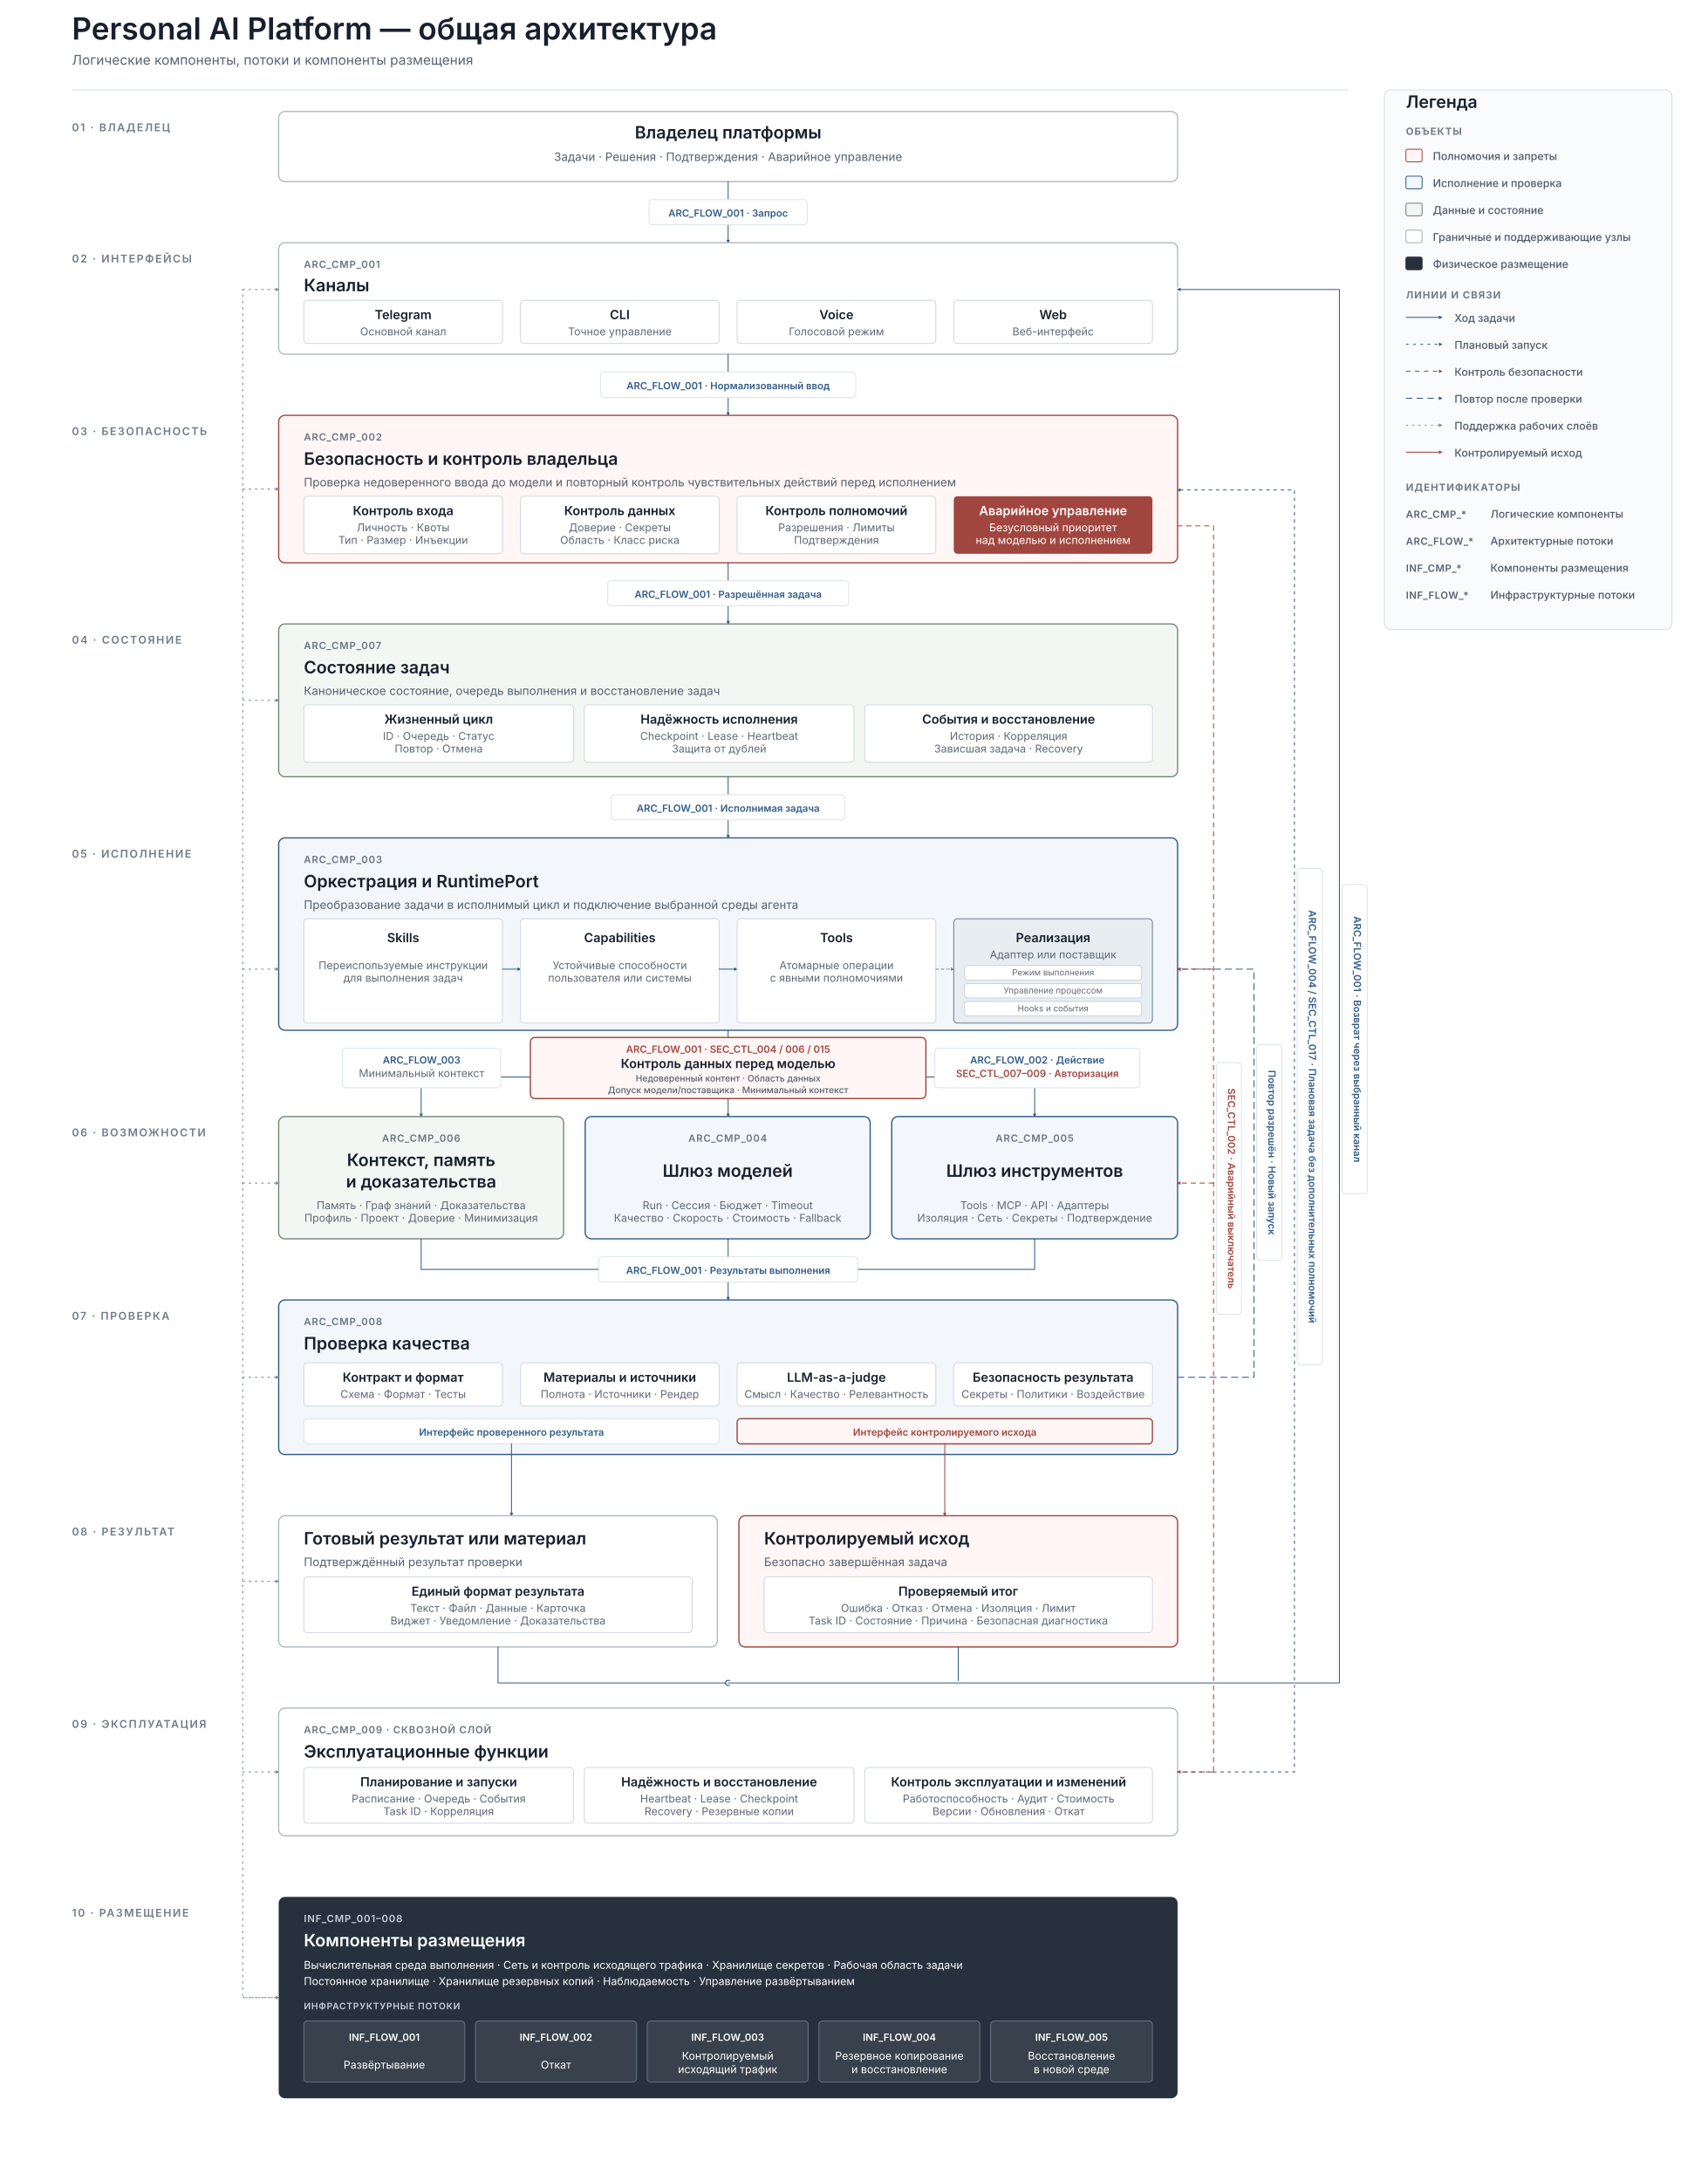
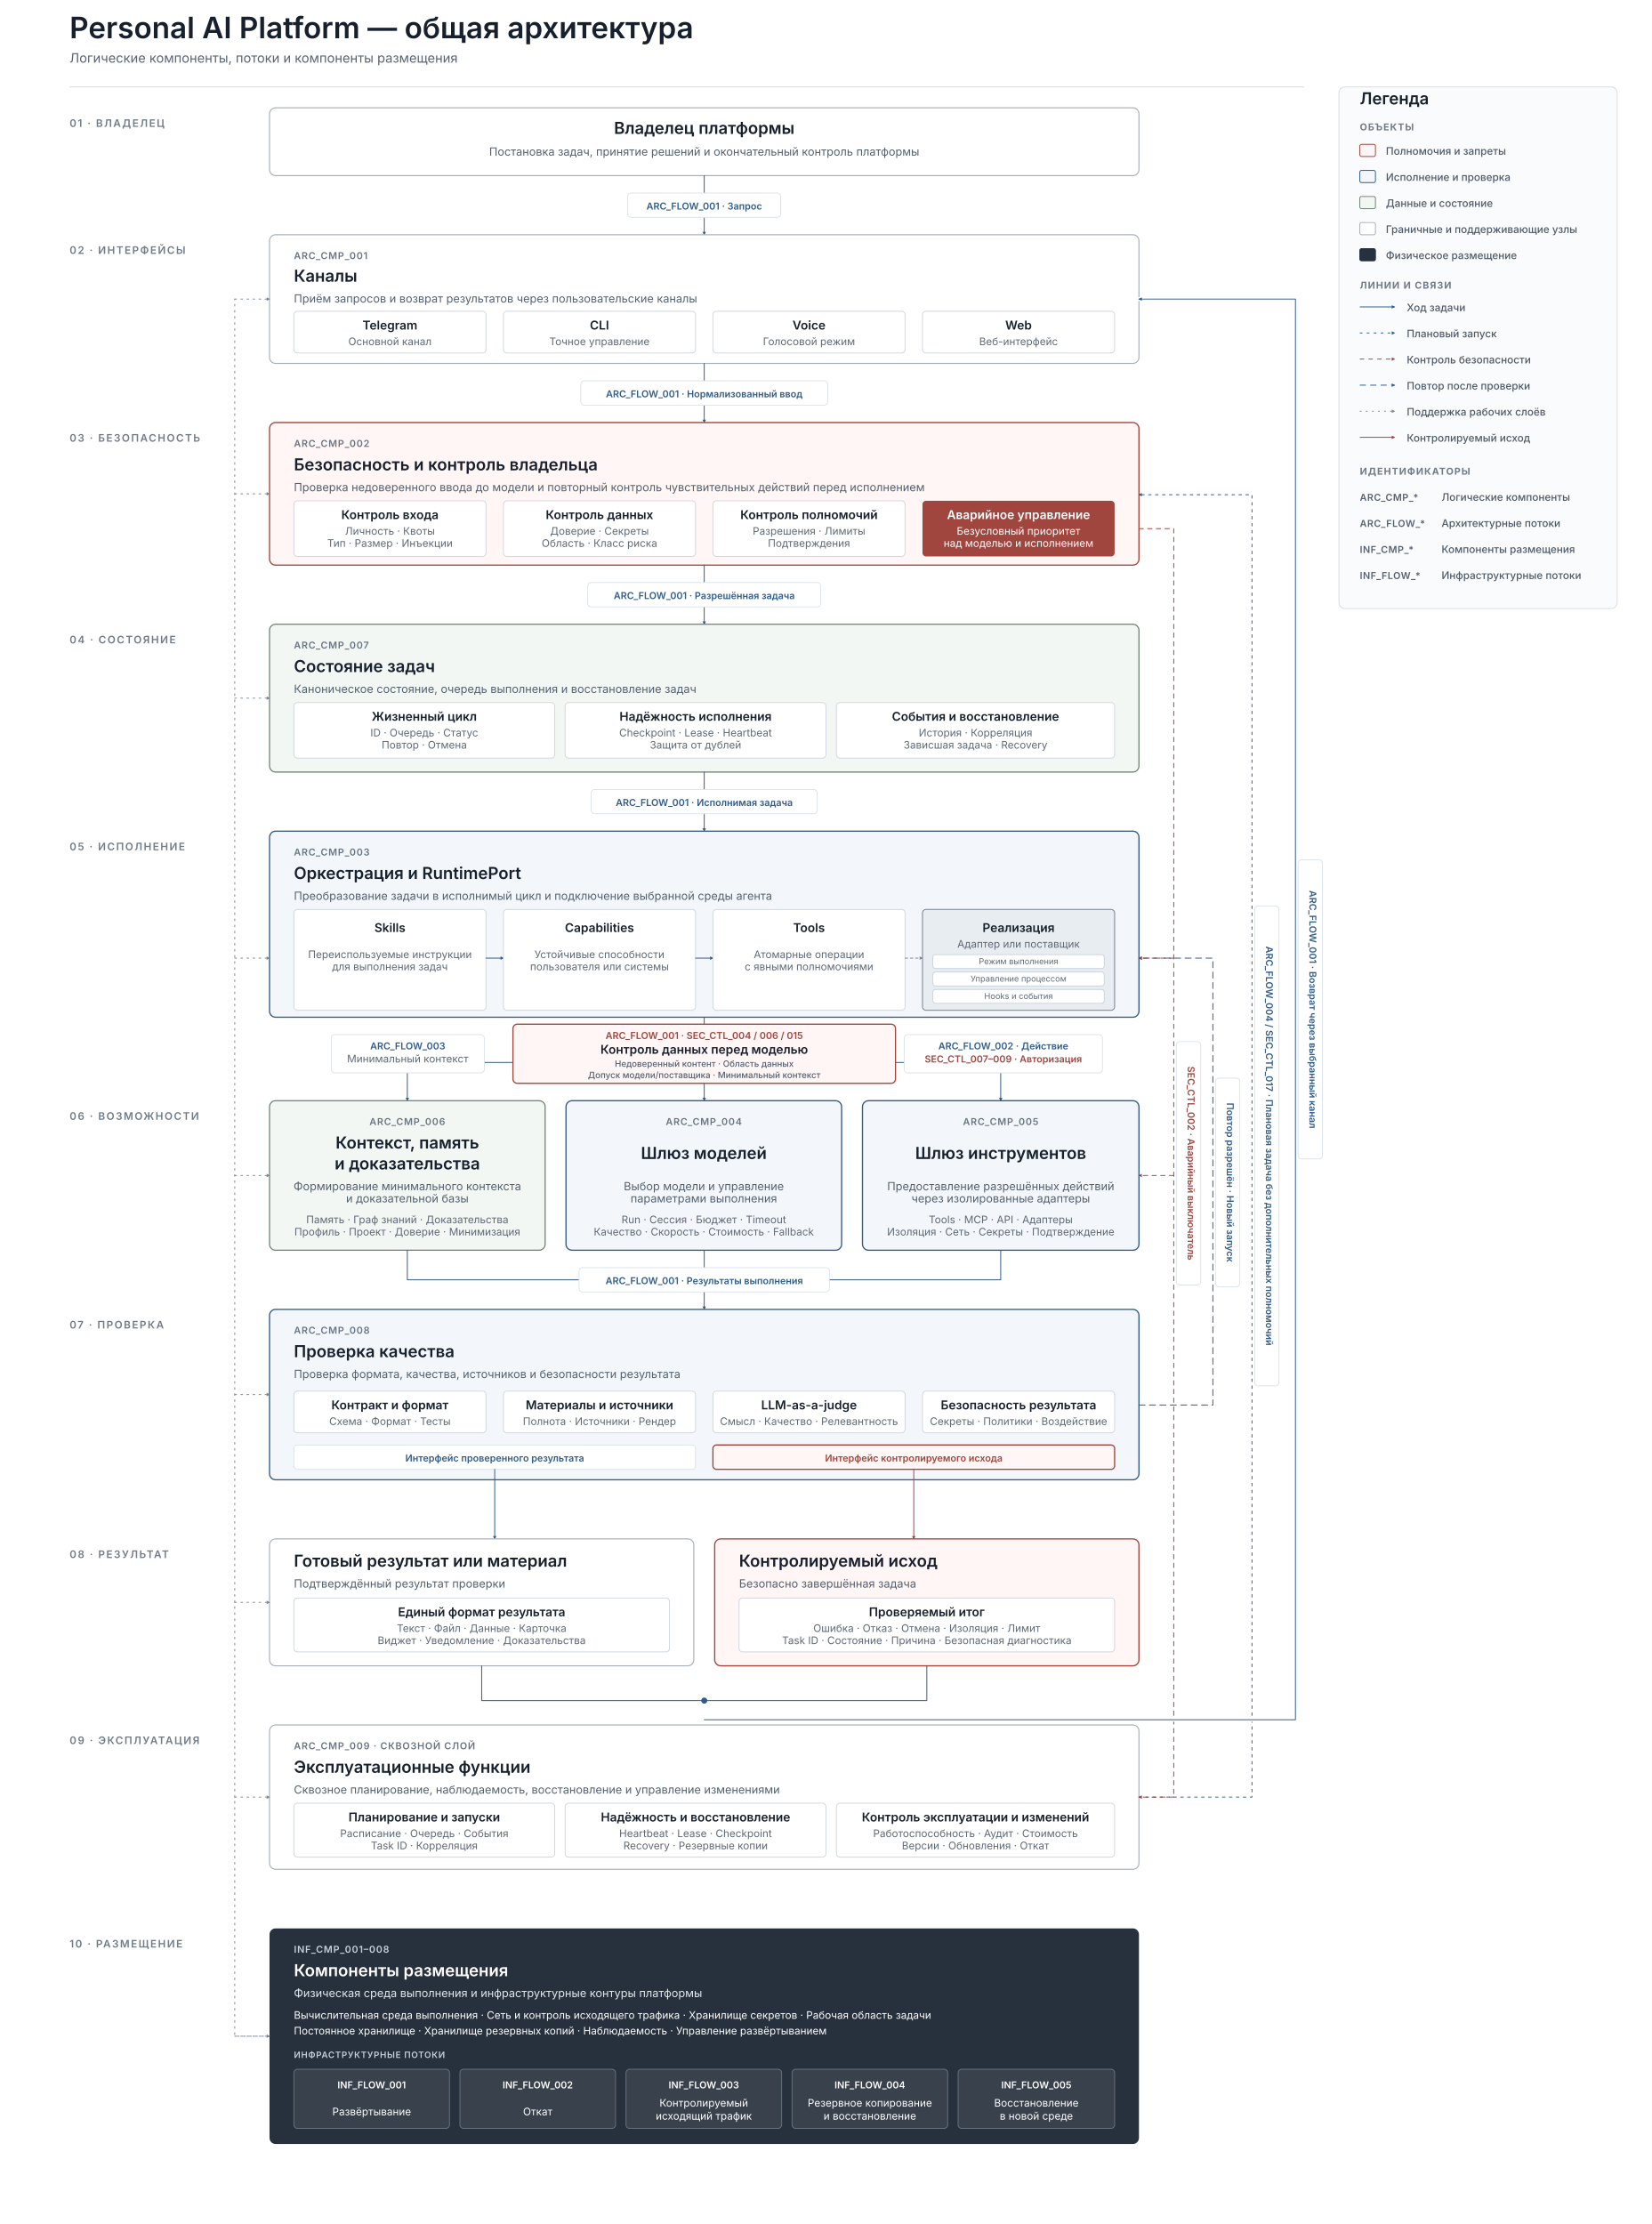
- <svg xmlns="http://www.w3.org/2000/svg" width="1900" height="2426" viewBox="0 0 1900 2426" role="img" aria-labelledby="title desc">
+ <svg xmlns="http://www.w3.org/2000/svg" width="1900" height="2558" viewBox="0 0 1900 2558" role="img" aria-labelledby="title desc">
  <defs>
    <marker id="arrow-main" viewBox="0 0 10 10" refX="8.2" refY="5" markerWidth="4" markerHeight="4" orient="auto-start-reverse">
      <path d="M0 0L10 5L0 10Z" fill="#315C88" />
    </marker>
    <marker id="arrow-control" viewBox="0 0 10 10" refX="8.2" refY="5" markerWidth="4" markerHeight="4" orient="auto-start-reverse">
      <path d="M0 0L10 5L0 10Z" fill="#A1463F" />
    </marker>
    <marker id="arrow-support" viewBox="0 0 10 10" refX="8.2" refY="5" markerWidth="4" markerHeight="4" orient="auto-start-reverse">
      <path d="M0 0L10 5L0 10Z" fill="#7D8895" />
    </marker>
    <marker id="arrow-infra" viewBox="0 0 10 10" refX="8.2" refY="5" markerWidth="4" markerHeight="4" orient="auto-start-reverse">
      <path d="M0 0L10 5L0 10Z" fill="#D6DEE7" />
    </marker>
    <style>
      text { font-family: Inter, "Segoe UI", Arial, sans-serif; fill: #17202D; }
      .title { font-size: 34px; font-weight: 600; }
      .subtitle { font-size: 15px; font-weight: 400; fill: #596574; }
      .legend { font-size: 12px; font-weight: 500; fill: #4E5A68; }
      .legend-id { font-size: 11px; font-weight: 600; letter-spacing: 0.5px; fill: #566271; }
      .legend-section { font-size: 11px; font-weight: 700; letter-spacing: 1px; fill: #707B89; }
      .layer-no { font-size: 12px; font-weight: 600; letter-spacing: 1.5px; fill: #707B89; }
      .component-id { font-size: 11px; font-weight: 600; letter-spacing: 0.8px; fill: #687482; }
      .component-title { font-size: 19px; font-weight: 600; }
      .component-text { font-size: 13px; font-weight: 400; fill: #53606E; }
      .small-title { font-size: 14px; font-weight: 600; }
      .small-text { font-size: 12px; font-weight: 400; fill: #5E6875; }
      .micro-text { font-size: 10.5px; font-weight: 400; fill: #5E6875; }
      .implementation-sub-text { font-size: 9.5px; font-weight: 400; fill: #5E6875; }
      .flow-text { font-size: 11px; font-weight: 600; fill: #315C88; }
      .control-flow-text { font-size: 11px; font-weight: 600; fill: #A1463F; }
      .inverse-title { font-size: 14px; font-weight: 600; fill: #FFFFFF; }
      .inverse-text { font-size: 12px; font-weight: 400; fill: #FFFFFF; }
      .infra-component-id { font-size: 11px; font-weight: 600; letter-spacing: 0.8px; fill: #C8D1DB; }
      .infra-component-title { font-size: 19px; font-weight: 600; fill: #FFFFFF; }
+       .infra-component-text { font-size: 13px; font-weight: 400; fill: #E3E8EE; }
      .infra-small-text { font-size: 12px; font-weight: 400; fill: #FFFFFF; }
      .infra-chip { font-size: 11px; font-weight: 600; fill: #FFFFFF; }
      .infra-header { font-size: 10px; font-weight: 600; letter-spacing: 0.7px; fill: #C8D1DB; }
      .infra-inner-card { fill: #FFFFFF; fill-opacity: 0.08; stroke: #66717E; stroke-width: 1; }
      .main-line { fill: none; stroke: #315C88; stroke-width: 1; stroke-linecap: round; stroke-linejoin: round; marker-end: url(#arrow-main); }
      .branch-line { fill: none; stroke: #315C88; stroke-width: 1; stroke-linecap: round; stroke-linejoin: round; marker-end: url(#arrow-main); }
      .bus-line { fill: none; stroke: #315C88; stroke-width: 1; stroke-linecap: round; stroke-linejoin: round; }
      .retry-line { fill: none; stroke: #315C88; stroke-width: 1; stroke-dasharray: 7 5; stroke-linecap: round; stroke-linejoin: round; marker-end: url(#arrow-main); }
      .control-line { fill: none; stroke: #A1463F; stroke-width: 1; stroke-dasharray: 5 5; stroke-linecap: round; stroke-linejoin: round; marker-end: url(#arrow-control); }
      .control-rail { fill: none; stroke: #A1463F; stroke-width: 1; stroke-dasharray: 5 5; stroke-linecap: round; stroke-linejoin: round; }
      .failure-line { fill: none; stroke: #A1463F; stroke-width: 1; stroke-linecap: round; stroke-linejoin: round; marker-end: url(#arrow-control); }
      .scheduled-line { fill: none; stroke: #315C88; stroke-width: 1; stroke-dasharray: 3 5; stroke-linecap: round; stroke-linejoin: round; marker-end: url(#arrow-main); }
      .support-line { fill: none; stroke: #7D8895; stroke-width: 1; stroke-dasharray: 2 5; stroke-linecap: round; stroke-linejoin: round; marker-end: url(#arrow-support); }
      .support-rail { fill: none; stroke: #7D8895; stroke-width: 1; stroke-dasharray: 2 5; stroke-linecap: round; stroke-linejoin: round; }
      .neutral-card { fill: #FFFFFF; stroke: #A7B0BB; stroke-width: 1.2; }
      .control-card { fill: #FFF6F5; stroke: #A1463F; stroke-width: 1.4; }
      .execution-card { fill: #F3F7FB; stroke: #315C88; stroke-width: 1.4; }
      .data-card { fill: #F3F7F4; stroke: #6C8173; stroke-width: 1.3; }
      .inner-card { fill: #FFFFFF; stroke: #D1D7DE; stroke-width: 1; }
      .implementation-pill { fill: #E8EDF2; stroke: #7D8895; stroke-width: 1.1; }
      .implementation-sub { fill: #FFFFFF; stroke: #C3CCD5; stroke-width: 0.8; }
      .implementation-link { fill: none; stroke: #7D8895; stroke-width: 1; stroke-dasharray: 3 3; stroke-linecap: round; marker-end: url(#arrow-support); }
      .detail-panel { fill: #FAFBFC; stroke: #D7DCE2; stroke-width: 1; }
      .flow-label { fill: #FFFFFF; stroke: #D9E1E8; stroke-width: 0.9; }
      .gate-note { font-size: 10px; font-weight: 500; fill: #53606E; }
    </style>
  </defs>
-   <rect width="1900" height="2426" fill="#FFFFFF" />
+   <rect width="1900" height="2558" fill="#FFFFFF" />
  <text x="80" y="44" class="title">Personal AI Platform — общая архитектура</text>
  <text x="80" y="72" class="subtitle">Логические компоненты, потоки и компоненты размещения</text>
  <line x1="80" y1="100" x2="1500" y2="100" stroke="#D7DCE2" />
  <g>
    <rect x="1540" y="100" width="320" height="600" rx="7" fill="#FAFBFC" stroke="#D7DCE2" stroke-width="1" />
    <text x="1564" y="120" class="component-title">Легенда</text>
    <text x="1564" y="150" class="legend-section">ОБЪЕКТЫ</text>
    <rect x="1564" y="166" width="18" height="14" rx="2" fill="#FFF6F5" stroke="#A1463F" />
    <text x="1594" y="178" class="legend">Полномочия и запреты</text>
    <rect x="1564" y="196" width="18" height="14" rx="2" fill="#F3F7FB" stroke="#315C88" />
    <text x="1594" y="208" class="legend">Исполнение и проверка</text>
    <rect x="1564" y="226" width="18" height="14" rx="2" fill="#F3F7F4" stroke="#6C8173" />
    <text x="1594" y="238" class="legend">Данные и состояние</text>
    <rect x="1564" y="256" width="18" height="14" rx="2" fill="#FFFFFF" stroke="#A7B0BB" />
    <text x="1594" y="268" class="legend">Граничные и поддерживающие узлы</text>
    <rect x="1564" y="286" width="18" height="14" rx="2" fill="#27313D" stroke="#27313D" />
    <text x="1594" y="298" class="legend">Физическое размещение</text>
    <text x="1564" y="332" class="legend-section">ЛИНИИ И СВЯЗИ</text>
    <line x1="1564" y1="353" x2="1604" y2="353" stroke="#315C88" stroke-width="1" marker-end="url(#arrow-main)" />
    <text x="1618" y="358" class="legend">Ход задачи</text>
    <line x1="1564" y1="383" x2="1604" y2="383" stroke="#315C88" stroke-width="1" stroke-dasharray="3 5" marker-end="url(#arrow-main)" />
    <text x="1618" y="388" class="legend">Плановый запуск</text>
    <line x1="1564" y1="413" x2="1604" y2="413" stroke="#A1463F" stroke-width="1" stroke-dasharray="5 5" marker-end="url(#arrow-control)" />
    <text x="1618" y="418" class="legend">Контроль безопасности</text>
    <line x1="1564" y1="443" x2="1604" y2="443" stroke="#315C88" stroke-width="1" stroke-dasharray="7 5" marker-end="url(#arrow-main)" />
    <text x="1618" y="448" class="legend">Повтор после проверки</text>
    <line x1="1564" y1="473" x2="1604" y2="473" stroke="#7D8895" stroke-width="1" stroke-dasharray="2 5" marker-end="url(#arrow-support)" />
    <text x="1618" y="478" class="legend">Поддержка рабочих слоёв</text>
    <line x1="1564" y1="503" x2="1604" y2="503" stroke="#A1463F" stroke-width="1" marker-end="url(#arrow-control)" />
    <text x="1618" y="508" class="legend">Контролируемый исход</text>
    <text x="1564" y="546" class="legend-section">ИДЕНТИФИКАТОРЫ</text>
    <text x="1564" y="576" class="legend-id">ARC_CMP_*</text>
    <text x="1658" y="576" class="legend">Логические компоненты</text>
    <text x="1564" y="606" class="legend-id">ARC_FLOW_*</text>
    <text x="1658" y="606" class="legend">Архитектурные потоки</text>
    <text x="1564" y="636" class="legend-id">INF_CMP_*</text>
    <text x="1658" y="636" class="legend">Компоненты размещения</text>
    <text x="1564" y="666" class="legend-id">INF_FLOW_*</text>
    <text x="1658" y="666" class="legend">Инфраструктурные потоки</text>
  </g>
  <g transform="translate(0 -110)">
    <g>
      <text x="80" y="256" class="layer-no">01 · ВЛАДЕЛЕЦ</text>
      <text x="80" y="402" class="layer-no">02 · ИНТЕРФЕЙСЫ</text>
-       <text x="80" y="594" class="layer-no">03 · БЕЗОПАСНОСТЬ</text>
-       <text x="80" y="826" class="layer-no">04 · СОСТОЯНИЕ</text>
-       <text x="80" y="1064" class="layer-no">05 · ИСПОЛНЕНИЕ</text>
-       <text x="80" y="1374" class="layer-no">06 · ВОЗМОЖНОСТИ</text>
-       <text x="80" y="1578" class="layer-no">07 · ПРОВЕРКА</text>
-       <text x="80" y="1818" class="layer-no">08 · РЕЗУЛЬТАТ</text>
-       <text x="80" y="2032" class="layer-no">09 · ЭКСПЛУАТАЦИЯ</text>
-       <text x="80" y="2242" class="layer-no">10 · РАЗМЕЩЕНИЕ</text>
+       <text x="80" y="618" class="layer-no">03 · БЕЗОПАСНОСТЬ</text>
+       <text x="80" y="850" class="layer-no">04 · СОСТОЯНИЕ</text>
+       <text x="80" y="1088" class="layer-no">05 · ИСПОЛНЕНИЕ</text>
+       <text x="80" y="1398" class="layer-no">06 · ВОЗМОЖНОСТИ</text>
+       <text x="80" y="1638" class="layer-no">07 · ПРОВЕРКА</text>
+       <text x="80" y="1902" class="layer-no">08 · РЕЗУЛЬТАТ</text>
+       <text x="80" y="2116" class="layer-no">09 · ЭКСПЛУАТАЦИЯ</text>
+       <text x="80" y="2350" class="layer-no">10 · РАЗМЕЩЕНИЕ</text>
    </g>
    <g>
      <rect x="310" y="234" width="1000" height="78" rx="7" class="neutral-card" />
      <text x="810" y="264" class="component-title" text-anchor="middle">Владелец платформы</text>
-       <text x="810" y="289" class="component-text" text-anchor="middle">Задачи · Решения · Подтверждения · Аварийное управление</text>
+       <text x="810" y="289" class="component-text" text-anchor="middle">Постановка задач, принятие решений и окончательный контроль платформы</text>
    </g>
    <path class="main-line" d="M810 312V380" />
    <rect x="722" y="332" width="176" height="28" rx="4" class="flow-label" />
    <text x="810" y="351" class="flow-text" text-anchor="middle">ARC_FLOW_001 · Запрос</text>
    <g>
-       <rect x="310" y="380" width="1000" height="124" rx="7" class="neutral-card" />
+       <rect x="310" y="380" width="1000" height="148" rx="7" class="neutral-card" />
      <text x="338" y="408" class="component-id">ARC_CMP_001</text>
      <text x="338" y="434" class="component-title">Каналы</text>
-       <rect x="338" y="444" width="221" height="48" rx="4" class="inner-card" />
-       <rect x="579" y="444" width="221" height="48" rx="4" class="inner-card" />
-       <rect x="820" y="444" width="221" height="48" rx="4" class="inner-card" />
-       <rect x="1061" y="444" width="221" height="48" rx="4" class="inner-card" />
-       <text x="448.5" y="465" class="small-title" text-anchor="middle">Telegram</text>
-       <text x="448.5" y="483" class="small-text" text-anchor="middle">Основной канал</text>
-       <text x="689.5" y="465" class="small-title" text-anchor="middle">CLI</text>
-       <text x="689.5" y="483" class="small-text" text-anchor="middle">Точное управление</text>
-       <text x="930.5" y="465" class="small-title" text-anchor="middle">Voice</text>
-       <text x="930.5" y="483" class="small-text" text-anchor="middle">Голосовой режим</text>
-       <text x="1171.5" y="465" class="small-title" text-anchor="middle">Web</text>
-       <text x="1171.5" y="483" class="small-text" text-anchor="middle">Веб-интерфейс</text>
-     </g>
-     <path class="main-line" d="M810 504V572" />
-     <rect x="668" y="524" width="284" height="28" rx="4" class="flow-label" />
-     <text x="810" y="543" class="flow-text" text-anchor="middle">ARC_FLOW_001 · Нормализованный ввод</text>
-     <g transform="translate(0 20)">
+       <text x="338" y="458" class="component-text">Приём запросов и возврат результатов через пользовательские каналы</text>
+       <rect x="338" y="468" width="221" height="48" rx="4" class="inner-card" />
+       <rect x="579" y="468" width="221" height="48" rx="4" class="inner-card" />
+       <rect x="820" y="468" width="221" height="48" rx="4" class="inner-card" />
+       <rect x="1061" y="468" width="221" height="48" rx="4" class="inner-card" />
+       <text x="448.5" y="489" class="small-title" text-anchor="middle">Telegram</text>
+       <text x="448.5" y="507" class="small-text" text-anchor="middle">Основной канал</text>
+       <text x="689.5" y="489" class="small-title" text-anchor="middle">CLI</text>
+       <text x="689.5" y="507" class="small-text" text-anchor="middle">Точное управление</text>
+       <text x="930.5" y="489" class="small-title" text-anchor="middle">Voice</text>
+       <text x="930.5" y="507" class="small-text" text-anchor="middle">Голосовой режим</text>
+       <text x="1171.5" y="489" class="small-title" text-anchor="middle">Web</text>
+       <text x="1171.5" y="507" class="small-text" text-anchor="middle">Веб-интерфейс</text>
+     </g>
+     <path class="main-line" d="M810 528V596" />
+     <rect x="668" y="548" width="284" height="28" rx="4" class="flow-label" />
+     <text x="810" y="567" class="flow-text" text-anchor="middle">ARC_FLOW_001 · Нормализованный ввод</text>
+     <g transform="translate(0 44)">
      <g>
        <rect x="310" y="552" width="1000" height="164" rx="7" class="control-card" />
        <text x="338" y="580" class="component-id">ARC_CMP_002</text>
        <text x="338" y="607" class="component-title">Безопасность и контроль владельца</text>
        <text x="338" y="631" class="component-text">Проверка недоверенного ввода до модели и повторный контроль чувствительных действий перед исполнением</text>
        <rect x="338" y="642" width="221" height="64" rx="4" class="inner-card" />
        <text x="448.5" y="663" class="small-title" text-anchor="middle">Контроль входа</text>
        <text x="448.5" y="681" class="small-text" text-anchor="middle">Личность · Квоты</text>
        <text x="448.5" y="695" class="small-text" text-anchor="middle">Тип · Размер · Инъекции</text>
        <rect x="579" y="642" width="221" height="64" rx="4" class="inner-card" />
        <text x="689.5" y="663" class="small-title" text-anchor="middle">Контроль данных</text>
        <text x="689.5" y="681" class="small-text" text-anchor="middle">Доверие · Секреты</text>
        <text x="689.5" y="695" class="small-text" text-anchor="middle">Область · Класс риска</text>
        <rect x="820" y="642" width="221" height="64" rx="4" class="inner-card" />
        <text x="930.5" y="663" class="small-title" text-anchor="middle">Контроль полномочий</text>
        <text x="930.5" y="681" class="small-text" text-anchor="middle">Разрешения · Лимиты</text>
        <text x="930.5" y="695" class="small-text" text-anchor="middle">Подтверждения</text>
        <rect x="1061" y="642" width="221" height="64" rx="4" fill="#A1463F" />
        <text x="1171.5" y="663" class="inverse-title" text-anchor="middle">Аварийное управление</text>
        <text x="1171.5" y="681" class="inverse-text" text-anchor="middle">Безусловный приоритет</text>
        <text x="1171.5" y="695" class="inverse-text" text-anchor="middle">над моделью и исполнением</text>
      </g>
      <path class="main-line" d="M810 716V784" />
      <rect x="676" y="736" width="268" height="28" rx="4" class="flow-label" />
      <text x="810" y="755" class="flow-text" text-anchor="middle">ARC_FLOW_001 · Разрешённая задача</text>
      <g>
        <rect x="310" y="784" width="1000" height="170" rx="7" class="data-card" />
        <text x="338" y="812" class="component-id">ARC_CMP_007</text>
        <text x="338" y="839" class="component-title">Состояние задач</text>
        <text x="338" y="863" class="component-text">Каноническое состояние, очередь выполнения и восстановление задач</text>
        <rect x="338" y="874" width="300" height="64" rx="4" class="inner-card" />
        <text x="488" y="895" class="small-title" text-anchor="middle">Жизненный цикл</text>
        <text x="488" y="913" class="small-text" text-anchor="middle">ID · Очередь · Статус</text>
        <text x="488" y="927" class="small-text" text-anchor="middle">Повтор · Отмена</text>
        <rect x="650" y="874" width="300" height="64" rx="4" class="inner-card" />
        <text x="800" y="895" class="small-title" text-anchor="middle">Надёжность исполнения</text>
        <text x="800" y="913" class="small-text" text-anchor="middle">Checkpoint · Lease · Heartbeat</text>
        <text x="800" y="927" class="small-text" text-anchor="middle">Защита от дублей</text>
        <rect x="962" y="874" width="320" height="64" rx="4" class="inner-card" />
        <text x="1122" y="895" class="small-title" text-anchor="middle">События и восстановление</text>
        <text x="1122" y="913" class="small-text" text-anchor="middle">История · Корреляция</text>
        <text x="1122" y="927" class="small-text" text-anchor="middle">Зависшая задача · Recovery</text>
      </g>
      <path class="main-line" d="M810 954V1022" />
      <rect x="680" y="974" width="260" height="28" rx="4" class="flow-label" />
      <text x="810" y="993" class="flow-text" text-anchor="middle">ARC_FLOW_001 · Исполнимая задача</text>
      <g transform="translate(0 28)">
        <rect x="310" y="994" width="1000" height="214" rx="7" class="execution-card" />
        <text x="338" y="1022" class="component-id">ARC_CMP_003</text>
        <text x="338" y="1049" class="component-title">Оркестрация и RuntimePort</text>
        <text x="338" y="1073" class="component-text">Преобразование задачи в исполнимый цикл и подключение выбранной среды агента</text>
        <rect x="338" y="1084" width="221" height="116" rx="4" class="inner-card" />
        <text x="448.5" y="1110" class="small-title" text-anchor="middle">Skills</text>
        <text x="448.5" y="1140" class="small-text" text-anchor="middle">Переиспользуемые инструкции</text>
        <text x="448.5" y="1154" class="small-text" text-anchor="middle">для выполнения задач</text>
        <path class="branch-line" d="M559 1140H579" />
        <rect x="579" y="1084" width="221" height="116" rx="4" class="inner-card" />
        <text x="689.5" y="1110" class="small-title" text-anchor="middle">Capabilities</text>
        <text x="689.5" y="1140" class="small-text" text-anchor="middle">Устойчивые способности</text>
        <text x="689.5" y="1154" class="small-text" text-anchor="middle">пользователя или системы</text>
        <path class="branch-line" d="M800 1140H820" />
        <rect x="820" y="1084" width="221" height="116" rx="4" class="inner-card" />
        <text x="930.5" y="1110" class="small-title" text-anchor="middle">Tools</text>
        <text x="930.5" y="1140" class="small-text" text-anchor="middle">Атомарные операции</text>
        <text x="930.5" y="1154" class="small-text" text-anchor="middle">с явными полномочиями</text>
        <path class="implementation-link" d="M1041 1140H1061" />
        <rect x="1061" y="1084" width="221" height="116" rx="4" class="implementation-pill" />
        <text x="1171.5" y="1110" class="small-title" text-anchor="middle">Реализация</text>
        <text x="1171.5" y="1128" class="small-text" text-anchor="middle">Адаптер или поставщик</text>
        <rect x="1073" y="1136" width="197" height="16" rx="3" class="implementation-sub" />
        <rect x="1073" y="1156" width="197" height="16" rx="3" class="implementation-sub" />
        <rect x="1073" y="1176" width="197" height="16" rx="3" class="implementation-sub" />
        <text x="1171.5" y="1147" class="implementation-sub-text" text-anchor="middle">Режим выполнения</text>
        <text x="1171.5" y="1167" class="implementation-sub-text" text-anchor="middle">Управление процессом</text>
        <text x="1171.5" y="1187" class="implementation-sub-text" text-anchor="middle">Hooks и события</text>
      </g>
    </g>
-     <g transform="translate(0 64)">
+     <g transform="translate(0 88)">
      <path class="bus-line" d="M810 1192V1244H468.5M810 1244H1151" />
      <path class="branch-line" d="M468.5 1244V1288" />
      <path class="branch-line" d="M810 1244V1288" />
      <path class="branch-line" d="M1151 1244V1288" />
      <rect x="381" y="1212" width="176" height="44" rx="4" class="flow-label" />
      <text x="469" y="1229" class="flow-text" text-anchor="middle">ARC_FLOW_003</text>
      <text x="469" y="1244" class="small-text" text-anchor="middle">Минимальный контекст</text>
      <rect x="590" y="1200" width="440" height="68" rx="5" class="control-card" />
      <text x="810" y="1217" class="control-flow-text" text-anchor="middle">ARC_FLOW_001 · SEC_CTL_004 / 006 / 015</text>
      <text x="810" y="1234" class="small-title" text-anchor="middle">Контроль данных перед моделью</text>
      <text x="810" y="1249" class="gate-note" text-anchor="middle">Недоверенный контент · Область данных</text>
      <text x="810" y="1262" class="gate-note" text-anchor="middle">Допуск модели/поставщика · Минимальный контекст</text>
      <rect x="1040" y="1212" width="228" height="44" rx="4" class="flow-label" />
      <text x="1154" y="1229" class="flow-text" text-anchor="middle">ARC_FLOW_002 · Действие</text>
      <text x="1154" y="1244" class="control-flow-text" text-anchor="middle">SEC_CTL_007–009 · Авторизация</text>
      <g>
-         <rect x="310" y="1288" width="317" height="136" rx="7" class="data-card" />
+         <rect x="310" y="1288" width="317" height="172" rx="7" class="data-card" />
        <text x="468.5" y="1316" class="component-id" text-anchor="middle">ARC_CMP_006</text>
        <text x="468.5" y="1343" class="component-title" text-anchor="middle">Контекст, память</text>
        <text x="468.5" y="1367" class="component-title" text-anchor="middle">и доказательства</text>
-         <text x="468.5" y="1391" class="small-text" text-anchor="middle">Память · Граф знаний · Доказательства</text>
-         <text x="468.5" y="1405" class="small-text" text-anchor="middle">Профиль · Проект · Доверие · Минимизация</text>
+         <text x="468.5" y="1391" class="component-text" text-anchor="middle">Формирование минимального контекста</text>
+         <text x="468.5" y="1405" class="component-text" text-anchor="middle">и доказательной базы</text>
+         <text x="468.5" y="1429" class="small-text" text-anchor="middle">Память · Граф знаний · Доказательства</text>
+         <text x="468.5" y="1443" class="small-text" text-anchor="middle">Профиль · Проект · Доверие · Минимизация</text>
      </g>
      <g>
-         <rect x="651" y="1288" width="317" height="136" rx="7" class="execution-card" />
+         <rect x="651" y="1288" width="317" height="172" rx="7" class="execution-card" />
        <text x="809.5" y="1316" class="component-id" text-anchor="middle">ARC_CMP_004</text>
        <text x="809.5" y="1355" class="component-title" text-anchor="middle">Шлюз моделей</text>
-         <text x="809.5" y="1391" class="small-text" text-anchor="middle">Run · Сессия · Бюджет · Timeout</text>
-         <text x="809.5" y="1405" class="small-text" text-anchor="middle">Качество · Скорость · Стоимость · Fallback</text>
+         <text x="809.5" y="1391" class="component-text" text-anchor="middle">Выбор модели и управление</text>
+         <text x="809.5" y="1405" class="component-text" text-anchor="middle">параметрами выполнения</text>
+         <text x="809.5" y="1429" class="small-text" text-anchor="middle">Run · Сессия · Бюджет · Timeout</text>
+         <text x="809.5" y="1443" class="small-text" text-anchor="middle">Качество · Скорость · Стоимость · Fallback</text>
      </g>
      <g>
-         <rect x="992" y="1288" width="318" height="136" rx="7" class="execution-card" />
+         <rect x="992" y="1288" width="318" height="172" rx="7" class="execution-card" />
        <text x="1151" y="1316" class="component-id" text-anchor="middle">ARC_CMP_005</text>
        <text x="1151" y="1355" class="component-title" text-anchor="middle">Шлюз инструментов</text>
-         <text x="1151" y="1391" class="small-text" text-anchor="middle">Tools · MCP · API · Адаптеры</text>
-         <text x="1151" y="1405" class="small-text" text-anchor="middle">Изоляция · Сеть · Секреты · Подтверждение</text>
-       </g>
-       <g transform="translate(0 -112)">
+         <text x="1151" y="1391" class="component-text" text-anchor="middle">Предоставление разрешённых действий</text>
+         <text x="1151" y="1405" class="component-text" text-anchor="middle">через изолированные адаптеры</text>
+         <text x="1151" y="1429" class="small-text" text-anchor="middle">Tools · MCP · API · Адаптеры</text>
+         <text x="1151" y="1443" class="small-text" text-anchor="middle">Изоляция · Сеть · Секреты · Подтверждение</text>
+       </g>
+       <g transform="translate(0 -76)">
        <path class="bus-line" d="M468.5 1536V1570H1151M810 1536V1570M1151 1536V1570" />
        <path class="branch-line" d="M810 1570V1604" />
        <rect x="666" y="1556" width="288" height="28" rx="4" class="flow-label" />
        <text x="810" y="1575" class="flow-text" text-anchor="middle">ARC_FLOW_001 · Результаты выполнения</text>
        <g>
-           <rect x="310" y="1604" width="1000" height="172" rx="7" class="execution-card" />
+           <rect x="310" y="1604" width="1000" height="196" rx="7" class="execution-card" />
          <text x="338" y="1632" class="component-id">ARC_CMP_008</text>
          <text x="338" y="1659" class="component-title">Проверка качества</text>
-           <rect x="338" y="1674" width="221" height="48" rx="4" class="inner-card" />
-           <text x="448.5" y="1695" class="small-title" text-anchor="middle">Контракт и формат</text>
-           <text x="448.5" y="1713" class="small-text" text-anchor="middle">Схема · Формат · Тесты</text>
-           <rect x="579" y="1674" width="221" height="48" rx="4" class="inner-card" />
-           <text x="689.5" y="1695" class="small-title" text-anchor="middle">Материалы и источники</text>
-           <text x="689.5" y="1713" class="small-text" text-anchor="middle">Полнота · Источники · Рендер</text>
-           <rect x="820" y="1674" width="221" height="48" rx="4" class="inner-card" />
-           <text x="930.5" y="1695" class="small-title" text-anchor="middle">LLM-as-a-judge</text>
-           <text x="930.5" y="1713" class="small-text" text-anchor="middle">Смысл · Качество · Релевантность</text>
-           <rect x="1061" y="1674" width="221" height="48" rx="4" class="inner-card" />
-           <text x="1171.5" y="1695" class="small-title" text-anchor="middle">Безопасность результата</text>
-           <text x="1171.5" y="1713" class="small-text" text-anchor="middle">Секреты · Политики · Воздействие</text>
-           <rect x="338" y="1736" width="462" height="28" rx="4" class="flow-label" />
-           <text x="569" y="1755" class="flow-text" text-anchor="middle">Интерфейс проверенного результата</text>
-           <rect x="820" y="1736" width="462" height="28" rx="4" class="control-card" />
-           <text x="1051" y="1755" class="control-flow-text" text-anchor="middle">Интерфейс контролируемого исхода</text>
+           <text x="338" y="1683" class="component-text">Проверка формата, качества, источников и безопасности результата</text>
+           <rect x="338" y="1698" width="221" height="48" rx="4" class="inner-card" />
+           <text x="448.5" y="1719" class="small-title" text-anchor="middle">Контракт и формат</text>
+           <text x="448.5" y="1737" class="small-text" text-anchor="middle">Схема · Формат · Тесты</text>
+           <rect x="579" y="1698" width="221" height="48" rx="4" class="inner-card" />
+           <text x="689.5" y="1719" class="small-title" text-anchor="middle">Материалы и источники</text>
+           <text x="689.5" y="1737" class="small-text" text-anchor="middle">Полнота · Источники · Рендер</text>
+           <rect x="820" y="1698" width="221" height="48" rx="4" class="inner-card" />
+           <text x="930.5" y="1719" class="small-title" text-anchor="middle">LLM-as-a-judge</text>
+           <text x="930.5" y="1737" class="small-text" text-anchor="middle">Смысл · Качество · Релевантность</text>
+           <rect x="1061" y="1698" width="221" height="48" rx="4" class="inner-card" />
+           <text x="1171.5" y="1719" class="small-title" text-anchor="middle">Безопасность результата</text>
+           <text x="1171.5" y="1737" class="small-text" text-anchor="middle">Секреты · Политики · Воздействие</text>
+           <rect x="338" y="1760" width="462" height="28" rx="4" class="flow-label" />
+           <text x="569" y="1779" class="flow-text" text-anchor="middle">Интерфейс проверенного результата</text>
+           <rect x="820" y="1760" width="462" height="28" rx="4" class="control-card" />
+           <text x="1051" y="1779" class="control-flow-text" text-anchor="middle">Интерфейс контролируемого исхода</text>
        </g>
-         <path class="main-line" d="M569 1764V1844" />
-         <path class="failure-line" d="M1051 1764V1844" />
-         <path class="retry-line" d="M1310 1690H1395V1236H1310" />
-         <g transform="translate(1412 1440) rotate(90)">
+         <path class="main-line" d="M569 1788V1868" />
+         <path class="failure-line" d="M1051 1788V1868" />
+         <path class="retry-line" d="M1310 1714H1395V1200H1310" />
+         <g transform="translate(1412 1458) rotate(90)">
          <rect x="-120" y="-14" width="240" height="28" rx="4" class="flow-label" />
          <text x="0" y="1" class="flow-text" text-anchor="middle">Повтор разрешён · Новый запуск</text>
        </g>
-         <g transform="translate(0 8)">
+         <g transform="translate(0 32)">
          <g>
            <rect x="310" y="1836" width="488" height="146" rx="7" class="neutral-card" />
            <text x="338" y="1868" class="component-title">Готовый результат или материал</text>
            <text x="338" y="1892" class="component-text">Подтверждённый результат проверки</text>
            <rect x="338" y="1904" width="432" height="62" rx="4" class="inner-card" />
            <text x="554" y="1925" class="small-title" text-anchor="middle">Единый формат результата</text>
            <text x="554" y="1943" class="small-text" text-anchor="middle">Текст · Файл · Данные · Карточка</text>
            <text x="554" y="1957" class="small-text" text-anchor="middle">Виджет · Уведомление · Доказательства</text>
          </g>
          <g>
            <rect x="822" y="1836" width="488" height="146" rx="7" class="control-card" />
            <text x="850" y="1868" class="component-title">Контролируемый исход</text>
            <text x="850" y="1892" class="component-text">Безопасно завершённая задача</text>
            <rect x="850" y="1904" width="432" height="62" rx="4" class="inner-card" />
            <text x="1066" y="1925" class="small-title" text-anchor="middle">Проверяемый итог</text>
            <text x="1066" y="1943" class="small-text" text-anchor="middle">Ошибка · Отказ · Отмена · Изоляция · Лимит</text>
            <text x="1066" y="1957" class="small-text" text-anchor="middle">Task ID · Состояние · Причина · Безопасная диагностика</text>
          </g>
          <path class="bus-line" d="M554 1982V2022H1066M1066 1982V2022" />
          <circle cx="810" cy="2022" r="3.5" fill="#315C88" />
        </g>
-         <g>
-           <rect x="310" y="2058" width="1000" height="142" rx="7" class="neutral-card" />
-           <text x="338" y="2086" class="component-id">ARC_CMP_009 · СКВОЗНОЙ СЛОЙ</text>
-           <text x="338" y="2113" class="component-title">Эксплуатационные функции</text>
-           <rect x="338" y="2124" width="300" height="62" rx="4" class="inner-card" />
-           <text x="488" y="2145" class="small-title" text-anchor="middle">Планирование и запуски</text>
-           <text x="488" y="2163" class="small-text" text-anchor="middle">Расписание · Очередь · События</text>
-           <text x="488" y="2177" class="small-text" text-anchor="middle">Task ID · Корреляция</text>
-           <rect x="650" y="2124" width="300" height="62" rx="4" class="inner-card" />
-           <text x="800" y="2145" class="small-title" text-anchor="middle">Надёжность и восстановление</text>
-           <text x="800" y="2163" class="small-text" text-anchor="middle">Heartbeat · Lease · Checkpoint</text>
-           <text x="800" y="2177" class="small-text" text-anchor="middle">Recovery · Резервные копии</text>
-           <rect x="962" y="2124" width="320" height="62" rx="4" class="inner-card" />
-           <text x="1122" y="2145" class="small-title" text-anchor="middle">Контроль эксплуатации и изменений</text>
-           <text x="1122" y="2163" class="small-text" text-anchor="middle">Работоспособность · Аудит · Стоимость</text>
-           <text x="1122" y="2177" class="small-text" text-anchor="middle">Версии · Обновления · Откат</text>
+         <g transform="translate(0 24)">
+           <g>
+             <rect x="310" y="2058" width="1000" height="166" rx="7" class="neutral-card" />
+             <text x="338" y="2086" class="component-id">ARC_CMP_009 · СКВОЗНОЙ СЛОЙ</text>
+             <text x="338" y="2113" class="component-title">Эксплуатационные функции</text>
+             <text x="338" y="2137" class="component-text">Сквозное планирование, наблюдаемость, восстановление и управление изменениями</text>
+             <rect x="338" y="2148" width="300" height="62" rx="4" class="inner-card" />
+             <text x="488" y="2169" class="small-title" text-anchor="middle">Планирование и запуски</text>
+             <text x="488" y="2187" class="small-text" text-anchor="middle">Расписание · Очередь · События</text>
+             <text x="488" y="2201" class="small-text" text-anchor="middle">Task ID · Корреляция</text>
+             <rect x="650" y="2148" width="300" height="62" rx="4" class="inner-card" />
+             <text x="800" y="2169" class="small-title" text-anchor="middle">Надёжность и восстановление</text>
+             <text x="800" y="2187" class="small-text" text-anchor="middle">Heartbeat · Lease · Checkpoint</text>
+             <text x="800" y="2201" class="small-text" text-anchor="middle">Recovery · Резервные копии</text>
+             <rect x="962" y="2148" width="320" height="62" rx="4" class="inner-card" />
+             <text x="1122" y="2169" class="small-title" text-anchor="middle">Контроль эксплуатации и изменений</text>
+             <text x="1122" y="2187" class="small-text" text-anchor="middle">Работоспособность · Аудит · Стоимость</text>
+             <text x="1122" y="2201" class="small-text" text-anchor="middle">Версии · Обновления · Откат</text>
+           </g>
+           <g transform="translate(0 52)">
+             <rect x="310" y="2240" width="1000" height="248" rx="7" fill="#27313D" />
+             <text x="338" y="2268" class="infra-component-id">INF_CMP_001–008</text>
+             <text x="338" y="2295" class="infra-component-title">Компоненты размещения</text>
+             <text x="338" y="2319" class="infra-component-text">Физическая среда выполнения и инфраструктурные контуры платформы</text>
+             <text x="338" y="2344" class="infra-small-text">Вычислительная среда выполнения · Сеть и контроль исходящего трафика · Хранилище секретов · Рабочая область задачи</text>
+             <text x="338" y="2362" class="infra-small-text">Постоянное хранилище · Хранилище резервных копий · Наблюдаемость · Управление развёртыванием</text>
+             <text x="338" y="2389" class="infra-header">ИНФРАСТРУКТУРНЫЕ ПОТОКИ</text>
+             <rect x="338" y="2402" width="179" height="68" rx="4" class="infra-inner-card" />
+             <rect x="529" y="2402" width="179" height="68" rx="4" class="infra-inner-card" />
+             <rect x="720" y="2402" width="179" height="68" rx="4" class="infra-inner-card" />
+             <rect x="911" y="2402" width="179" height="68" rx="4" class="infra-inner-card" />
+             <rect x="1102" y="2402" width="180" height="68" rx="4" class="infra-inner-card" />
+             <text x="427.5" y="2424" class="infra-chip" text-anchor="middle">INF_FLOW_001</text>
+             <text x="427.5" y="2455" class="infra-small-text" text-anchor="middle">Развёртывание</text>
+             <text x="618.5" y="2424" class="infra-chip" text-anchor="middle">INF_FLOW_002</text>
+             <text x="618.5" y="2455" class="infra-small-text" text-anchor="middle">Откат</text>
+             <text x="809.5" y="2424" class="infra-chip" text-anchor="middle">INF_FLOW_003</text>
+             <text x="809.5" y="2445" class="infra-small-text" text-anchor="middle">Контролируемый</text>
+             <text x="809.5" y="2460" class="infra-small-text" text-anchor="middle">исходящий трафик</text>
+             <text x="1000.5" y="2424" class="infra-chip" text-anchor="middle">INF_FLOW_004</text>
+             <text x="1000.5" y="2445" class="infra-small-text" text-anchor="middle">Резервное копирование</text>
+             <text x="1000.5" y="2460" class="infra-small-text" text-anchor="middle">и восстановление</text>
+             <text x="1192" y="2424" class="infra-chip" text-anchor="middle">INF_FLOW_005</text>
+             <text x="1192" y="2445" class="infra-small-text" text-anchor="middle">Восстановление</text>
+             <text x="1192" y="2460" class="infra-small-text" text-anchor="middle">в новой среде</text>
+           </g>
        </g>
-         <g transform="translate(0 28)">
-           <rect x="310" y="2240" width="1000" height="224" rx="7" fill="#27313D" />
-           <text x="338" y="2268" class="infra-component-id">INF_CMP_001–008</text>
-           <text x="338" y="2295" class="infra-component-title">Компоненты размещения</text>
-           <text x="338" y="2320" class="infra-small-text">Вычислительная среда выполнения · Сеть и контроль исходящего трафика · Хранилище секретов · Рабочая область задачи</text>
-           <text x="338" y="2338" class="infra-small-text">Постоянное хранилище · Хранилище резервных копий · Наблюдаемость · Управление развёртыванием</text>
-           <text x="338" y="2365" class="infra-header">ИНФРАСТРУКТУРНЫЕ ПОТОКИ</text>
-           <rect x="338" y="2378" width="179" height="68" rx="4" class="infra-inner-card" />
-           <rect x="529" y="2378" width="179" height="68" rx="4" class="infra-inner-card" />
-           <rect x="720" y="2378" width="179" height="68" rx="4" class="infra-inner-card" />
-           <rect x="911" y="2378" width="179" height="68" rx="4" class="infra-inner-card" />
-           <rect x="1102" y="2378" width="180" height="68" rx="4" class="infra-inner-card" />
-           <text x="427.5" y="2400" class="infra-chip" text-anchor="middle">INF_FLOW_001</text>
-           <text x="427.5" y="2431" class="infra-small-text" text-anchor="middle">Развёртывание</text>
-           <text x="618.5" y="2400" class="infra-chip" text-anchor="middle">INF_FLOW_002</text>
-           <text x="618.5" y="2431" class="infra-small-text" text-anchor="middle">Откат</text>
-           <text x="809.5" y="2400" class="infra-chip" text-anchor="middle">INF_FLOW_003</text>
-           <text x="809.5" y="2421" class="infra-small-text" text-anchor="middle">Контролируемый</text>
-           <text x="809.5" y="2436" class="infra-small-text" text-anchor="middle">исходящий трафик</text>
-           <text x="1000.5" y="2400" class="infra-chip" text-anchor="middle">INF_FLOW_004</text>
-           <text x="1000.5" y="2421" class="infra-small-text" text-anchor="middle">Резервное копирование</text>
-           <text x="1000.5" y="2436" class="infra-small-text" text-anchor="middle">и восстановление</text>
-           <text x="1192" y="2400" class="infra-chip" text-anchor="middle">INF_FLOW_005</text>
-           <text x="1192" y="2421" class="infra-small-text" text-anchor="middle">Восстановление</text>
-           <text x="1192" y="2436" class="infra-small-text" text-anchor="middle">в новой среде</text>
-         </g>
-       </g>
-     </g>
-     <path class="support-rail" d="M310 2332H270V432" />
-     <path class="support-line" d="M270 432H310" />
-     <path class="support-line" d="M270 654H310" />
-     <path class="support-line" d="M270 889H310" />
-     <path class="support-line" d="M270 1188H310" />
-     <path class="support-line" d="M270 1426H310" />
-     <path class="support-line" d="M270 1642H310" />
-     <path class="support-line" d="M270 1869H310" />
-     <path class="support-line" d="M270 2081H310" />
-     <path class="support-line" d="M270 2332H310" />
-     <path class="scheduled-line" d="M1310 2081H1440V655H1310" />
-     <g transform="translate(1457 1352) rotate(90)">
+       </g>
+     </g>
+     <path class="support-rail" d="M310 2452H270V454" />
+     <path class="support-line" d="M270 454H310" />
+     <path class="support-line" d="M270 678H310" />
+     <path class="support-line" d="M270 913H310" />
+     <path class="support-line" d="M270 1212H310" />
+     <path class="support-line" d="M270 1462H310" />
+     <path class="support-line" d="M270 1714H310" />
+     <path class="support-line" d="M270 1953H310" />
+     <path class="support-line" d="M270 2177H310" />
+     <path class="support-line" d="M270 2452H310" />
+     <path class="scheduled-line" d="M1310 2177H1440V679H1310" />
+     <g transform="translate(1457 1428) rotate(90)">
      <rect x="-276" y="-14" width="552" height="28" rx="4" class="flow-label" />
      <text x="0" y="1" class="flow-text" text-anchor="middle">ARC_FLOW_004 / SEC_CTL_017 · Плановая задача без дополнительных полномочий</text>
    </g>
-     <path class="control-rail" d="M1310 695H1350V2081" />
-     <path class="control-line" d="M1350 1188H1310" />
-     <path class="control-line" d="M1350 1426H1310" />
-     <path class="control-line" d="M1350 2081H1310" />
-     <g transform="translate(1367 1432) rotate(90)">
+     <path class="control-rail" d="M1310 718H1350V2177" />
+     <path class="control-line" d="M1350 1212H1310" />
+     <path class="control-line" d="M1350 1462H1310" />
+     <path class="control-line" d="M1350 2177H1310" />
+     <g transform="translate(1367 1448) rotate(90)">
      <rect x="-140" y="-14" width="280" height="28" rx="4" class="flow-label" />
      <text x="0" y="1" class="control-flow-text" text-anchor="middle">SEC_CTL_002 · Аварийный выключатель</text>
    </g>
-     <path d="M810 1982H1490V432H1310" fill="none" stroke="#FFFFFF" stroke-width="4.5" stroke-linecap="round" stroke-linejoin="round" />
-     <path class="main-line" d="M810 1982H1490V432H1310" />
-     <g transform="translate(1507 1266) rotate(90)">
+     <path d="M810 2088H1490V454H1310" fill="none" stroke="#FFFFFF" stroke-width="4.5" stroke-linecap="round" stroke-linejoin="round" />
+     <path class="main-line" d="M810 2088H1490V454H1310" />
+     <g transform="translate(1507 1271) rotate(90)">
      <rect x="-172" y="-14" width="344" height="28" rx="4" class="flow-label" />
      <text x="0" y="1" class="flow-text" text-anchor="middle">ARC_FLOW_001 · Возврат через выбранный канал</text>
    </g>
  </g>
</svg>
